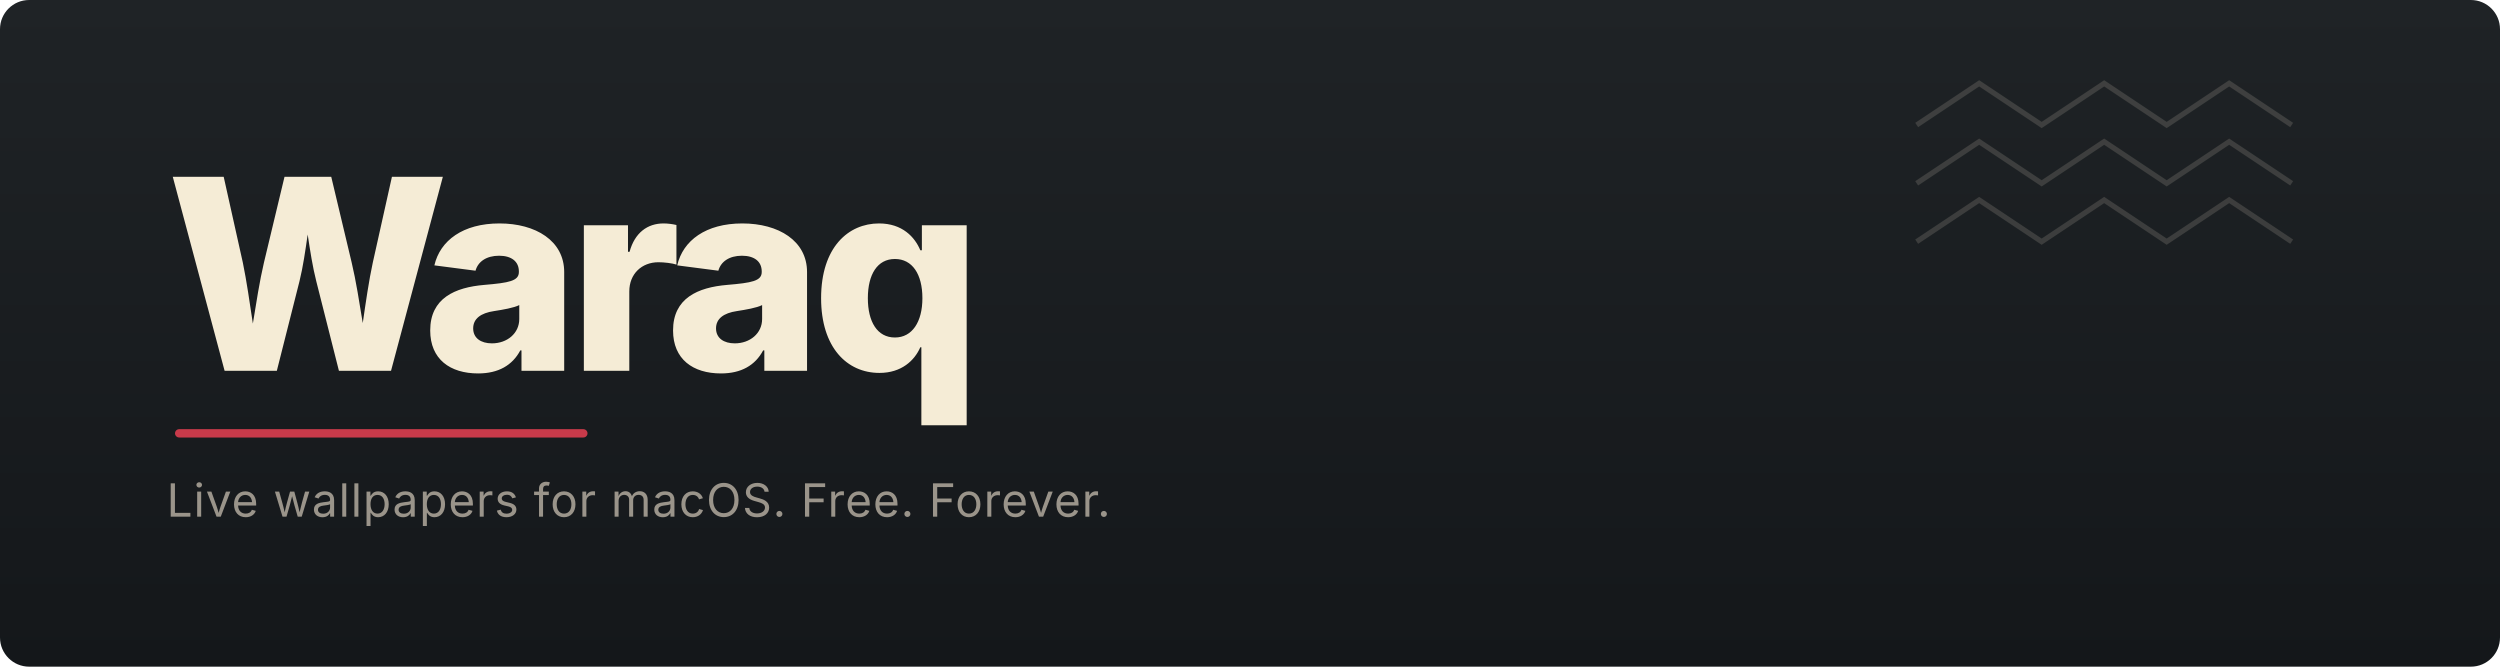
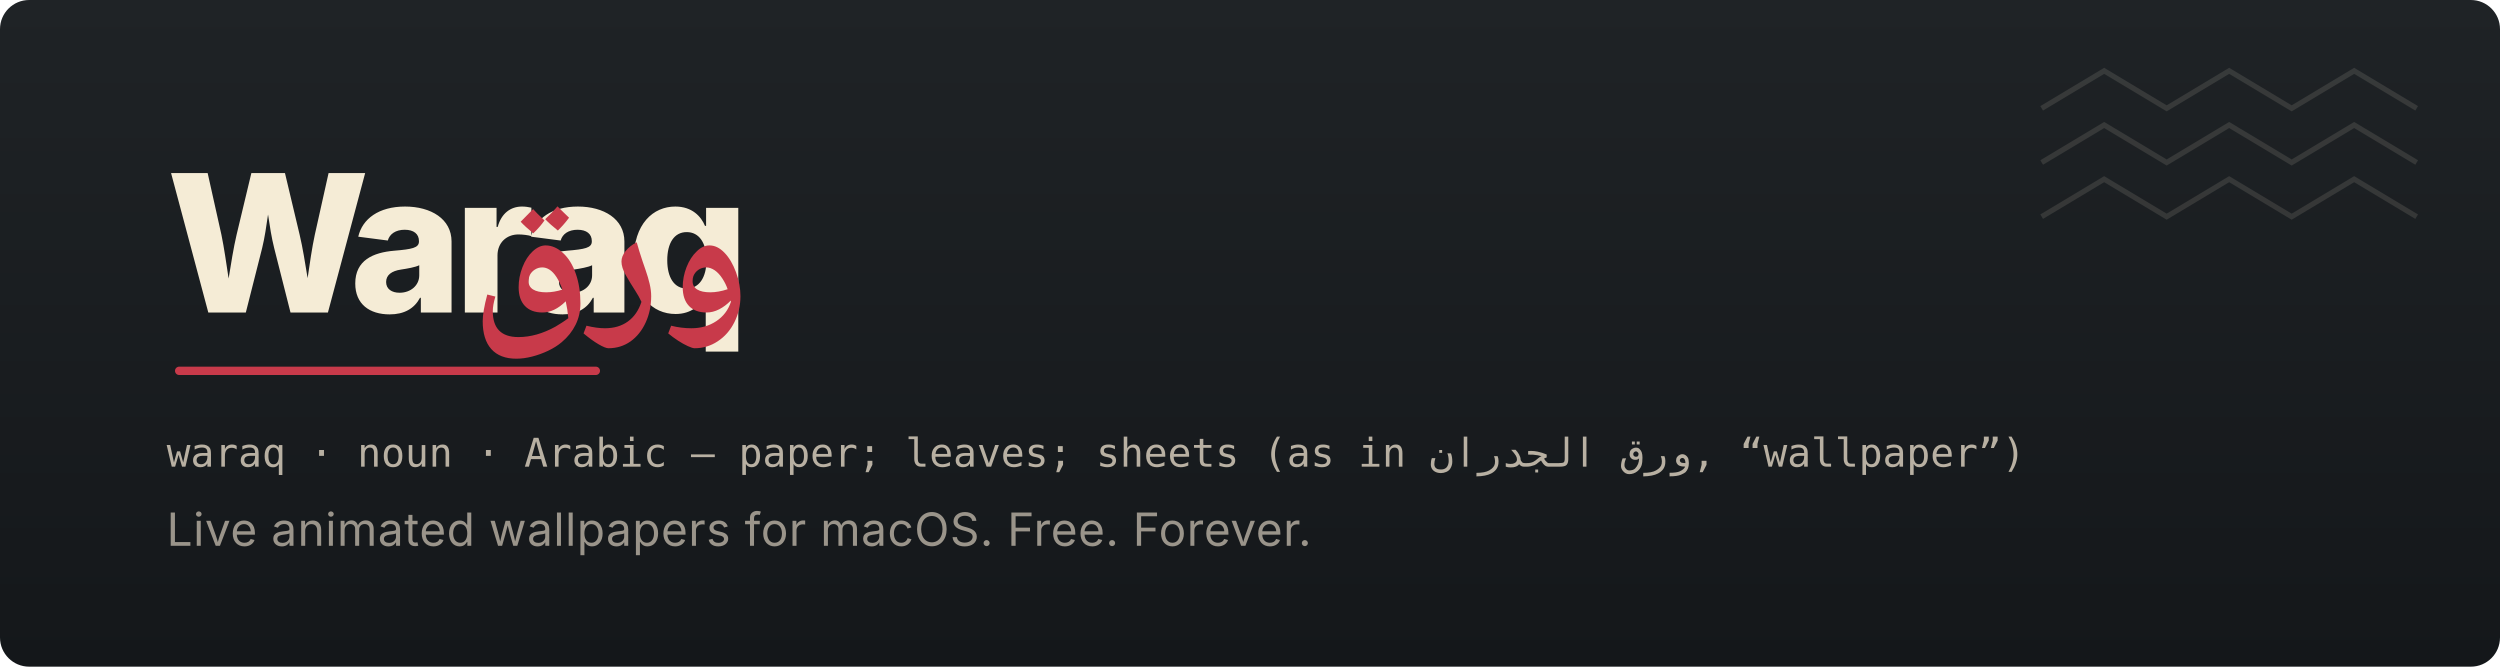
- <svg xmlns="http://www.w3.org/2000/svg" viewBox="0 0 1200 320" width="100%" preserveAspectRatio="xMidYMid meet" role="img" aria-label="Waraq - Live wallpapers for macOS">
+ <svg xmlns="http://www.w3.org/2000/svg" viewBox="0 0 1200 320" width="100%" preserveAspectRatio="xMidYMid meet" role="img" aria-label="Waraq (ورق) - Live wallpapers for macOS">
  <defs>
    <linearGradient id="bg" x1="0%" y1="0%" x2="0%" y2="100%">
      <stop offset="0%" stop-color="#1f2326" />
      <stop offset="100%" stop-color="#14171a" />
    </linearGradient>
  </defs>
  <style>
    @keyframes fadeUp {
      from { opacity: 0; transform: translateY(20px); }
      to { opacity: 1; transform: translateY(0); }
    }
    @keyframes drawLine {
      from { stroke-dashoffset: 200; }
      to { stroke-dashoffset: 0; }
    }
    @keyframes pulse {
      0%, 100% { opacity: 0.55; }
      50% { opacity: 1; }
    }
    @keyframes chevronWave {
      0%, 100% { transform: translateX(0); }
      50% { transform: translateX(8px); }
    }
    .title {
      font-family: -apple-system, BlinkMacSystemFont, "Helvetica Neue", system-ui, sans-serif;
-       font-size: 128px;
+       font-size: 92px;
      font-weight: 800;
      fill: #f5ecd6;
-       letter-spacing: -5px;
+       letter-spacing: -4px;
      animation: fadeUp 1.2s ease-out;
+     }
+     .arabic {
+       font-family: "Geeza Pro", "SF Arabic", "Noto Naskh Arabic", -apple-system, system-ui, sans-serif;
+       font-size: 88px;
+       font-weight: 700;
+       fill: #c83a4a;
+       animation: fadeUp 1.4s ease-out;
+     }
+     .define {
+       font-family: "SF Mono", ui-monospace, Menlo, monospace;
+       font-size: 19px;
+       font-weight: 400;
+       fill: #b8b0a2;
+       animation: fadeUp 1.7s ease-out;
    }
    .tagline {
      font-family: -apple-system, BlinkMacSystemFont, "Helvetica Neue", system-ui, sans-serif;
      font-size: 22px;
      font-weight: 400;
      fill: #9a948a;
-       letter-spacing: 0.5px;
-       animation: fadeUp 1.8s ease-out;
+       letter-spacing: 0.3px;
+       animation: fadeUp 2s ease-out;
    }
    .accent {
      stroke: #c83a4a;
      stroke-width: 4;
      fill: none;
      stroke-linecap: round;
      stroke-dasharray: 200;
      animation: drawLine 1.5s ease-out forwards, pulse 3s ease-in-out 1.5s infinite;
    }
    .chevron {
      stroke: #f5ecd6;
      stroke-width: 2.5;
      fill: none;
-       opacity: 0.15;
+       opacity: 0.12;
      animation: chevronWave 4s ease-in-out infinite;
    }
  </style>
  <rect width="1200" height="320" fill="url(#bg)" rx="14" />
  <g class="chevron">
-     <polyline points="920,60 950,40 980,60 1010,40 1040,60 1070,40 1100,60" />
-     <polyline points="920,88 950,68 980,88 1010,68 1040,88 1070,68 1100,88" />
-     <polyline points="920,116 950,96 980,116 1010,96 1040,116 1070,96 1100,116" />
+     <polyline points="980,52 1010,34 1040,52 1070,34 1100,52 1130,34 1160,52" />
+     <polyline points="980,78 1010,60 1040,78 1070,60 1100,78 1130,60 1160,78" />
+     <polyline points="980,104 1010,86 1040,104 1070,86 1100,104 1130,86 1160,104" />
  </g>
-   <text x="80" y="178" class="title">Waraq</text>
-   <line x1="86" y1="208" x2="280" y2="208" class="accent" />
-   <text x="80" y="248" class="tagline">Live wallpapers for macOS. Free. Forever.</text>
+   <text x="80" y="150" class="title">Waraq</text>
+   <text x="360" y="150" class="arabic" direction="rtl">ورق</text>
+   <line x1="86" y1="178" x2="300" y2="178" class="accent" />
+   <text x="80" y="224" class="define">waraq · noun · Arabic — paper; leaves; sheets (as in ورق الجدران, “wallpaper”)</text>
+   <text x="80" y="262" class="tagline">Live animated wallpapers for macOS. Free. Forever.</text>
</svg>
